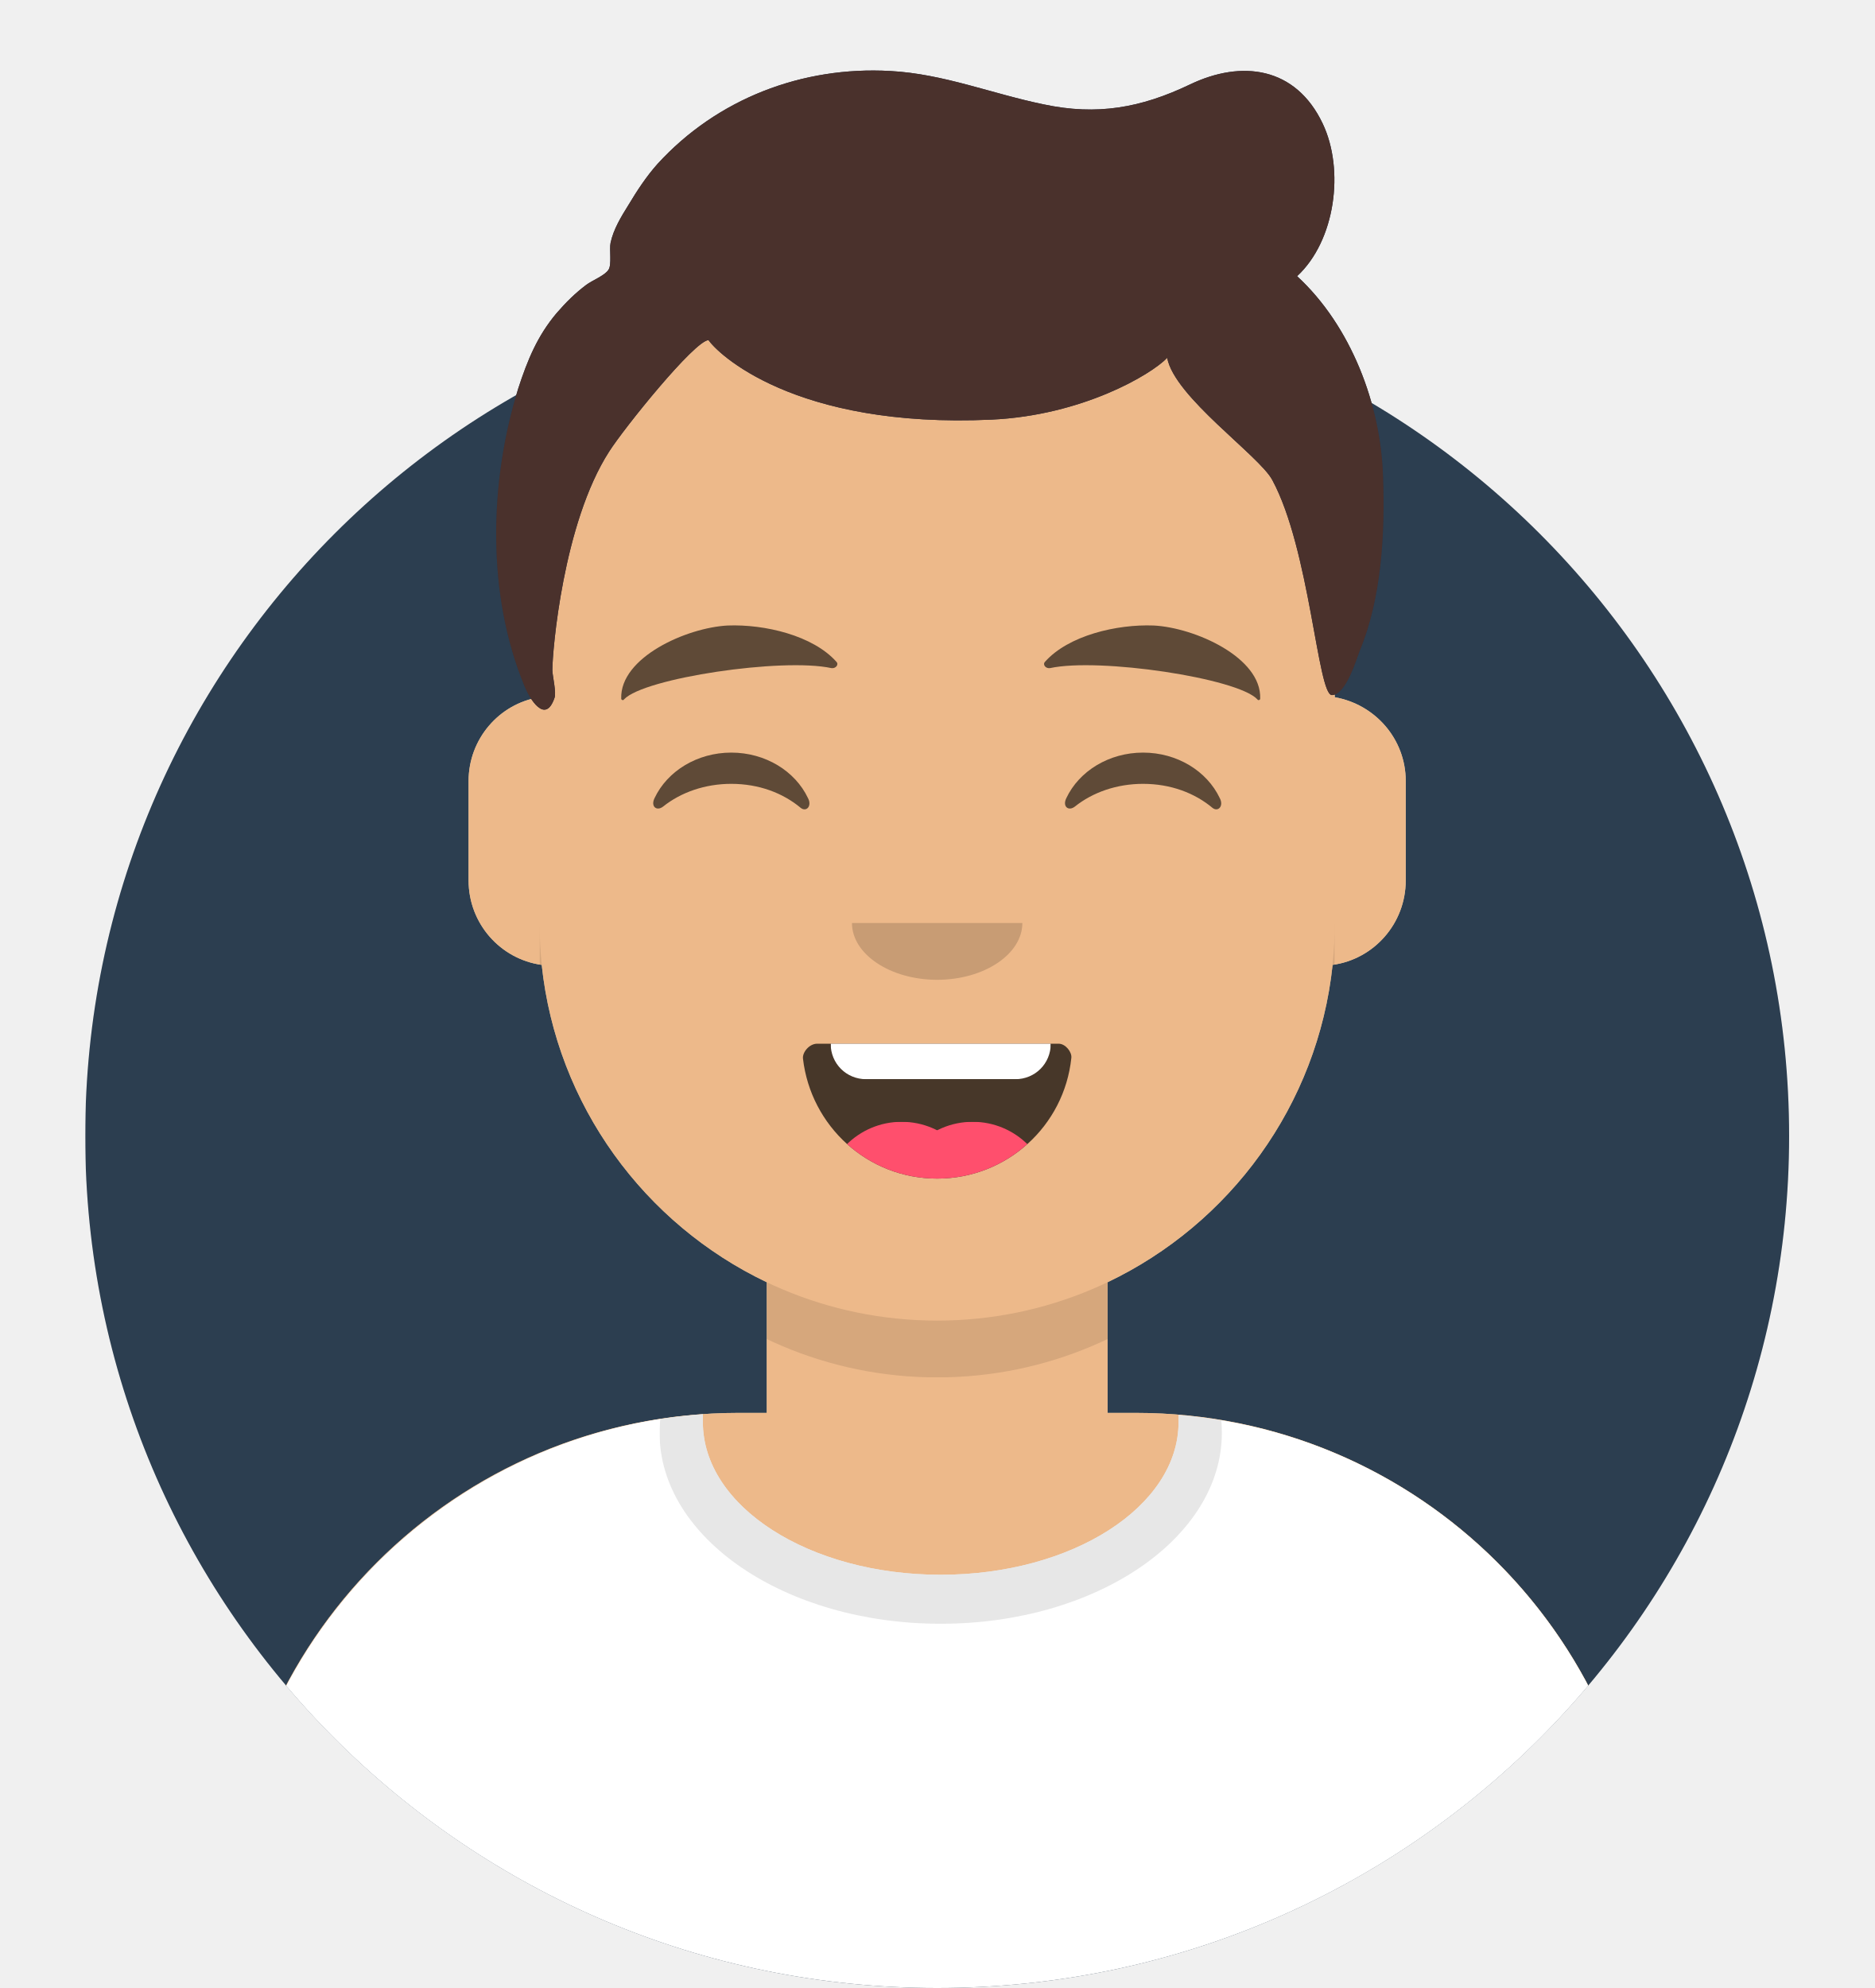
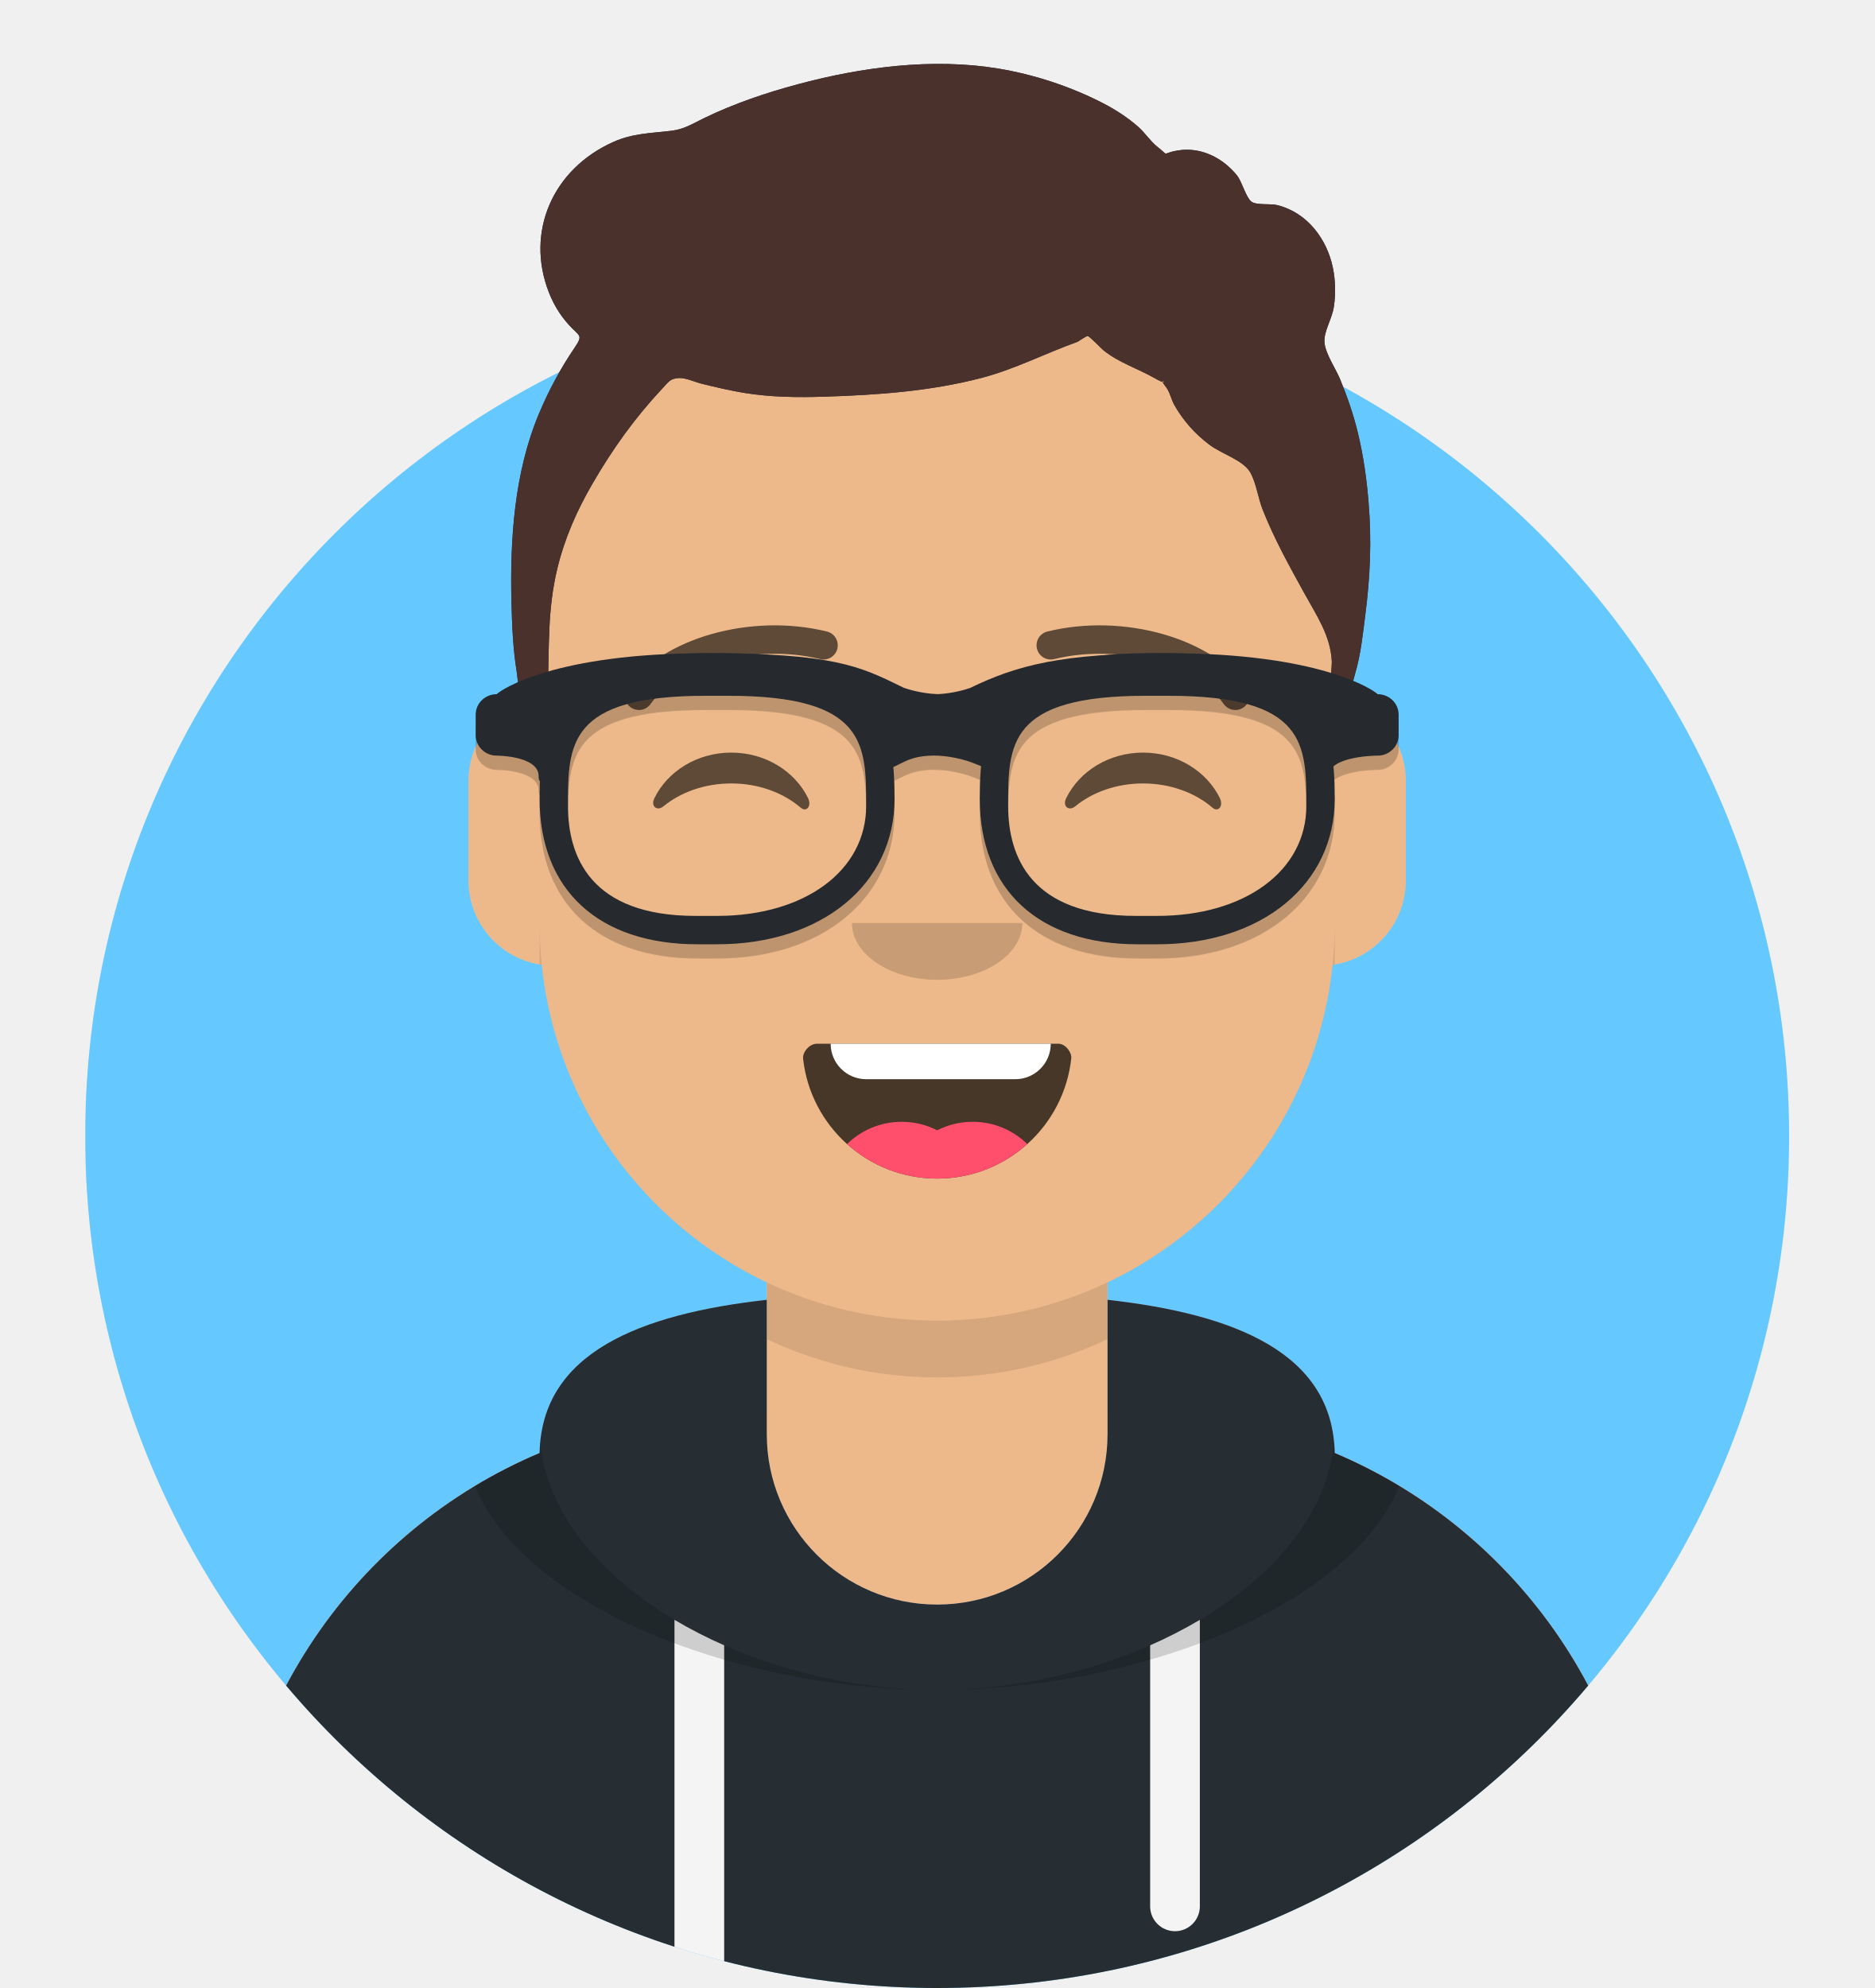
- <svg xmlns="http://www.w3.org/2000/svg" version="1.1" id="Layer_1" x="0px" y="0px" viewBox="0 0 264 280" style="enable-background:new 0 0 264 280;" xml:space="preserve">
-   <style type="text/css">
- 	.st0{fill-rule:evenodd;clip-rule:evenodd;fill:#E6E6E6;}
- 	.st1{filter:url(#Adobe_OpacityMaskFilter);}
- 	.st2{fill-rule:evenodd;clip-rule:evenodd;fill:#FFFFFF;}
- 	.st3{mask:url(#mask-2_1_);}
- 	.st4{fill-rule:evenodd;clip-rule:evenodd;fill:#2C3E50;}
- 	.st5{filter:url(#Adobe_OpacityMaskFilter_1_);}
- 	.st6{mask:url(#mask-4_1_);}
- 	.st7{fill-rule:evenodd;clip-rule:evenodd;fill:#D0C6AC;}
- 	.st8{filter:url(#Adobe_OpacityMaskFilter_2_);}
- 	.st9{mask:url(#mask-6_1_);}
- 	.st10{fill-rule:evenodd;clip-rule:evenodd;fill:#EDB98A;}
- 	.st11{filter:url(#Adobe_OpacityMaskFilter_3_);}
- 	.st12{mask:url(#mask-6_2_);fill-rule:evenodd;clip-rule:evenodd;fill-opacity:0.1;}
- 	.st13{filter:url(#Adobe_OpacityMaskFilter_4_);}
- 	.st14{mask:url(#react-mask-952_1_);}
- 	.st15{filter:url(#Adobe_OpacityMaskFilter_5_);}
- 	.st16{opacity:0.6;mask:url(#react-mask-952_2_);}
- 	.st17{fill-rule:evenodd;clip-rule:evenodd;fill-opacity:0.16;}
- 	.st18{fill-rule:evenodd;clip-rule:evenodd;fill-opacity:0.7;}
- 	.st19{filter:url(#Adobe_OpacityMaskFilter_6_);}
- 	.st20{mask:url(#react-mask-934_1_);fill-rule:evenodd;clip-rule:evenodd;fill:#FFFFFF;}
- 	.st21{filter:url(#Adobe_OpacityMaskFilter_7_);}
- 	.st22{mask:url(#react-mask-934_2_);}
- 	.st23{fill-rule:evenodd;clip-rule:evenodd;fill:#FF4F6D;}
- 	.st24{fill-rule:evenodd;clip-rule:evenodd;fill-opacity:0.6;}
- 	.st25{filter:url(#Adobe_OpacityMaskFilter_8_);}
- 	.st26{mask:url(#react-mask-925_1_);}
- 	.st27{fill-rule:evenodd;clip-rule:evenodd;fill:#28354B;}
- 	.st28{filter:url(#Adobe_OpacityMaskFilter_9_);}
- 	.st29{mask:url(#react-mask-924_1_);}
- 	.st30{fill-rule:evenodd;clip-rule:evenodd;fill:#4A312C;}
- </style>
-   <g>
-     <g transform="translate(-825, -1100)">
+ <svg xmlns="http://www.w3.org/2000/svg" xmlns:xlink="http://www.w3.org/1999/xlink" width="264px" height="280px" viewBox="0 0 264 280" version="1.1">
+   <defs>
+     <circle id="path-1" cx="120" cy="120" r="120" />
+     <path d="M12,160 C12,226.274 65.726,280 132,280 C198.274,280 252,226.274 252,160 L264,160 L264,-1.42108547e-14 L-3.19744231e-14,-1.42108547e-14 L-3.19744231e-14,160 L12,160 Z" id="path-3" />
+     <path d="M124,144.611 L124,163 L128,163 L128,163 C167.765,163 200,195.235 200,235 L200,244 L0,244 L0,235 C-4.86974701e-15,195.235 32.235,163 72,163 L72,163 L76,163 L76,144.611 C58.763,136.422 46.372,119.687 44.305,99.881 C38.48,99.058 34,94.052 34,88 L34,74 C34,68.054 38.325,63.118 44,62.166 L44,56 L44,56 C44,25.072 69.072,5.68137151e-15 100,0 L100,0 L100,0 C130.928,-5.68137151e-15 156,25.072 156,56 L156,62.166 C161.675,63.118 166,68.054 166,74 L166,88 C166,94.052 161.52,99.058 155.695,99.881 C153.628,119.687 141.237,136.422 124,144.611 Z" id="path-5" />
+   </defs>
+   <g id="Avataaar" stroke="none" stroke-width="1" fill="none" fill-rule="evenodd">
+     <g transform="translate(-825, -1100)" id="Avataaar/Circle">
      <g transform="translate(825, 1100)">
-         <g id="Circle" transform="translate(12, 40)">
-           <g id="Circle-Background">
-             <circle class="st0" cx="120" cy="120" r="120" />
-           </g>
-           <defs>
-             <filter id="Adobe_OpacityMaskFilter" filterUnits="userSpaceOnUse" x="0" y="0" width="240" height="240">
-               <feColorMatrix type="matrix" values="1 0 0 0 0  0 1 0 0 0  0 0 1 0 0  0 0 0 1 0" />
-             </filter>
-           </defs>
-           <mask maskUnits="userSpaceOnUse" x="0" y="0" width="240" height="240" id="mask-2_1_">
-             <g class="st1">
-               <circle id="path-1_1_" class="st2" cx="120" cy="120" r="120" />
-             </g>
+         <g id="Circle" stroke-width="1" fill-rule="evenodd" transform="translate(12, 40)">
+           <mask id="mask-2" fill="white">
+             <use xlink:href="#path-1" />
          </mask>
-           <g class="st3">
-             <rect class="st4" width="240" height="240" />
+           <use id="Circle-Background" fill="#E6E6E6" xlink:href="#path-1" />
+           <g id="Color/Palette/Blue-01" mask="url(#mask-2)" fill="#65C9FF">
+             <rect id="🖍Color" x="0" y="0" width="240" height="240" />
          </g>
        </g>
-         <g id="Mask">
- 			</g>
-         <defs>
-           <filter id="Adobe_OpacityMaskFilter_1_" filterUnits="userSpaceOnUse" x="-1" y="0" width="265" height="280">
-             <feColorMatrix type="matrix" values="1 0 0 0 0  0 1 0 0 0  0 0 1 0 0  0 0 0 1 0" />
-           </filter>
-         </defs>
-         <mask maskUnits="userSpaceOnUse" x="-1" y="0" width="265" height="280" id="mask-4_1_">
-           <g class="st5">
-             <path id="path-3_1_" class="st2" d="M12,160c0,66.3,53.7,120,120,120s120-53.7,120-120h12V0H0v160H12z" />
-           </g>
+         <mask id="mask-4" fill="white">
+           <use xlink:href="#path-3" />
        </mask>
-         <g id="Avataaar" class="st6">
+         <g id="Mask" />
+         <g id="Avataaar" stroke-width="1" fill-rule="evenodd" mask="url(#mask-4)">
          <g id="Body" transform="translate(32, 36)">
-             <g>
-               <path class="st7" d="M124,144.6V163h4l0,0c39.8,0,72,32.2,72,72v9H0v-9c0-39.8,32.2-72,72-72l0,0h4v-18.4        c-17.2-8.2-29.6-24.9-31.7-44.7C38.5,99.1,34,94.1,34,88V74c0-5.9,4.3-10.9,10-11.8V56l0,0c0-30.9,25.1-56,56-56l0,0l0,0        c30.9,0,56,25.1,56,56v6.2c5.7,1,10,5.9,10,11.8v14c0,6.1-4.5,11.1-10.3,11.9C153.6,119.7,141.2,136.4,124,144.6z" />
-             </g>
-             <defs>
-               <filter id="Adobe_OpacityMaskFilter_2_" filterUnits="userSpaceOnUse" x="-32" y="0" width="264" height="244">
-                 <feColorMatrix type="matrix" values="1 0 0 0 0  0 1 0 0 0  0 0 1 0 0  0 0 0 1 0" />
-               </filter>
-             </defs>
-             <mask maskUnits="userSpaceOnUse" x="-32" y="0" width="264" height="244" id="mask-6_1_">
-               <g class="st8">
-                 <path id="path-5_1_" class="st2" d="M124,144.6V163h4l0,0c39.8,0,72,32.2,72,72v9H0v-9c0-39.8,32.2-72,72-72l0,0h4v-18.4         c-17.2-8.2-29.6-24.9-31.7-44.7C38.5,99.1,34,94.1,34,88V74c0-5.9,4.3-10.9,10-11.8V56l0,0c0-30.9,25.1-56,56-56l0,0l0,0         c30.9,0,56,25.1,56,56v6.2c5.7,1,10,5.9,10,11.8v14c0,6.1-4.5,11.1-10.3,11.9C153.6,119.7,141.2,136.4,124,144.6z" />
-               </g>
+             <mask id="mask-6" fill="white">
+               <use xlink:href="#path-5" />
            </mask>
-             <g class="st9">
-               <g id="Color" transform="translate(-32, 0)">
-                 <rect class="st10" width="264" height="244" />
+             <use fill="#D0C6AC" xlink:href="#path-5" />
+             <g id="Skin/👶🏽-03-Brown" mask="url(#mask-6)" fill="#EDB98A">
+               <g transform="translate(-32, 0)" id="Color">
+                 <rect x="0" y="0" width="264" height="244" />
              </g>
            </g>
+             <path d="M156,79 L156,102 C156,132.928 130.928,158 100,158 C69.072,158 44,132.928 44,102 L44,79 L44,94 C44,124.928 69.072,150 100,150 C130.928,150 156,124.928 156,94 L156,79 Z" id="Neck-Shadow" fill-opacity="0.1" fill="#000000" mask="url(#mask-6)" />
+           </g>
+           <g id="Clothing/Hoodie" transform="translate(0, 170)">
            <defs>
-               <filter id="Adobe_OpacityMaskFilter_3_" filterUnits="userSpaceOnUse" x="44" y="79" width="112" height="79">
-                 <feColorMatrix type="matrix" values="1 0 0 0 0  0 1 0 0 0  0 0 1 0 0  0 0 0 1 0" />
-               </filter>
+               <path d="M108,13.071 C90.081,15.076 76.28,20.552 76.004,34.645 C50.146,45.568 32,71.165 32,100.999 L32,100.999 L32,110 L232,110 L232,100.999 C232,71.165 213.854,45.568 187.996,34.645 C187.72,20.552 173.919,15.076 156,13.071 L156,32 L156,32 C156,45.255 145.255,56 132,56 L132,56 C118.745,56 108,45.255 108,32 L108,13.071 Z" id="react-path-62" />
            </defs>
-             <mask maskUnits="userSpaceOnUse" x="44" y="79" width="112" height="79" id="mask-6_2_">
-               <g class="st11">
-                 <path id="path-5_2_" class="st2" d="M124,144.6V163h4l0,0c39.8,0,72,32.2,72,72v9H0v-9c0-39.8,32.2-72,72-72l0,0h4v-18.4         c-17.2-8.2-29.6-24.9-31.7-44.7C38.5,99.1,34,94.1,34,88V74c0-5.9,4.3-10.9,10-11.8V56l0,0c0-30.9,25.1-56,56-56l0,0l0,0         c30.9,0,56,25.1,56,56v6.2c5.7,1,10,5.9,10,11.8v14c0,6.1-4.5,11.1-10.3,11.9C153.6,119.7,141.2,136.4,124,144.6z" />
+             <mask id="react-mask-63" fill="white">
+               <use xlink:href="#react-path-62" />
+             </mask>
+             <use id="Hoodie" fill="#B7C1DB" fill-rule="evenodd" xlink:href="#react-path-62" />
+             <g id="Color/Palette/Gray-01" mask="url(#react-mask-63)" fill-rule="evenodd" fill="#262E33">
+               <rect id="🖍Color" x="0" y="0" width="264" height="110" />
+             </g>
+             <path d="M102,61.739 L102,110 L95,110 L95,58.15 C97.204,59.46 99.547,60.661 102,61.739 Z M169,58.15 L169,98.5 C169,100.433 167.433,102 165.5,102 C163.567,102 162,100.433 162,98.5 L162,61.739 C164.453,60.661 166.796,59.46 169,58.15 Z" id="Straps" fill="#F4F4F4" fill-rule="evenodd" mask="url(#react-mask-63)" />
+             <path d="M90.96,12.724 C75.909,15.571 65.5,21.243 65.5,32.308 C65.5,52.02 98.538,68 132,68 C165.462,68 198.5,52.02 198.5,32.308 C198.5,21.243 188.091,15.571 173.04,12.724 C182.125,16.074 188,21.706 188,31.077 C188,51.469 160.179,68 132,68 C103.821,68 76,51.469 76,31.077 C76,21.706 81.875,16.074 90.96,12.724 Z" id="Shadow" fill-opacity="0.16" fill="#000000" fill-rule="evenodd" mask="url(#react-mask-63)" />
+           </g>
+           <g id="Face" transform="translate(76, 82)" fill="#000000">
+             <g id="Mouth/Smile" transform="translate(2, 52)">
+               <defs>
+                 <path d="M35.118,15.128 C36.176,24.62 44.226,32 54,32 C63.804,32 71.874,24.574 72.892,15.04 C72.974,14.273 72.117,13 71.043,13 C56.149,13 44.738,13 37.087,13 C36.007,13 35.012,14.178 35.118,15.128 Z" id="react-path-80" />
+               </defs>
+               <mask id="react-mask-81" fill="white">
+                 <use xlink:href="#react-path-80" />
+               </mask>
+               <use id="Mouth" fill-opacity="0.7" fill="#000000" fill-rule="evenodd" xlink:href="#react-path-80" />
+               <rect id="Teeth" fill="#FFFFFF" fill-rule="evenodd" mask="url(#react-mask-81)" x="39" y="2" width="31" height="16" rx="5" />
+               <g id="Tongue" stroke-width="1" fill-rule="evenodd" mask="url(#react-mask-81)" fill="#FF4F6D">
+                 <g transform="translate(38, 24)">
+                   <circle cx="11" cy="11" r="11" />
+                   <circle cx="21" cy="11" r="11" />
+                 </g>
              </g>
-             </mask>
-             <path id="Neck-Shadow" class="st12" d="M156,79v23c0,30.9-25.1,56-56,56s-56-25.1-56-56V79v15c0,30.9,25.1,56,56,56       s56-25.1,56-56V79z" />
-           </g>
-           <g transform="translate(0, 170)">
-             <g id="Clothes">
-               <path class="st0" d="M166,29.3c37,3,66,34,66,71.8v8.9H32v-8.9C32,63,61.6,31.8,99,29.2c0,0.4,0,0.7,0,1.1        c0,11.9,15,21.5,33.5,21.5S166,42.2,166,30.3C166,30,166,29.6,166,29.3z" />
            </g>
-             <defs>
-               <filter id="Adobe_OpacityMaskFilter_4_" filterUnits="userSpaceOnUse" x="0" y="0" width="264" height="110">
-                 <feColorMatrix type="matrix" values="1 0 0 0 0  0 1 0 0 0  0 0 1 0 0  0 0 0 1 0" />
-               </filter>
-             </defs>
-             <mask maskUnits="userSpaceOnUse" x="0" y="0" width="264" height="110" id="react-mask-952_1_">
-               <g class="st13">
-                 <path id="react-path-951_1_" class="st2" d="M166,29.3c37,3,66,34,66,71.8v8.9H32v-8.9C32,63,61.6,31.8,99,29.2         c0,0.4,0,0.7,0,1.1c0,11.9,15,21.5,33.5,21.5S166,42.2,166,30.3C166,30,166,29.6,166,29.3z" />
-               </g>
-             </mask>
-             <g class="st14">
-               <rect class="st2" width="264" height="110" />
+             <g id="Nose/Default" transform="translate(28, 40)" fill-opacity="0.16">
+               <path d="M16,8 C16,12.418 21.373,16 28,16 L28,16 C34.627,16 40,12.418 40,8" id="Nose" />
            </g>
-             <defs>
-               <filter id="Adobe_OpacityMaskFilter_5_" filterUnits="userSpaceOnUse" x="92.9" y="4.9" width="79.3" height="53.8">
-                 <feColorMatrix type="matrix" values="1 0 0 0 0  0 1 0 0 0  0 0 1 0 0  0 0 0 1 0" />
-               </filter>
-             </defs>
-             <mask maskUnits="userSpaceOnUse" x="92.9" y="4.9" width="79.3" height="53.8" id="react-mask-952_2_">
-               <g class="st15">
-                 <path id="react-path-951_2_" class="st2" d="M166,29.3c37,3,66,34,66,71.8v8.9H32v-8.9C32,63,61.6,31.8,99,29.2         c0,0.4,0,0.7,0,1.1c0,11.9,15,21.5,33.5,21.5S166,42.2,166,30.3C166,30,166,29.6,166,29.3z" />
-               </g>
-             </mask>
-             <g id="Shadowy" class="st16">
-               <g transform="translate(92, 4)">
-                 <ellipse class="st17" cx="40.5" cy="27.8" rx="39.6" ry="26.9" />
+             <g id="Eyes/Happy-😁" transform="translate(0, 8)" fill-opacity="0.6">
+               <path d="M16.16,22.447 C18.007,18.649 22.164,16 26.998,16 C31.814,16 35.959,18.63 37.815,22.407 C38.367,23.529 37.582,24.447 36.791,23.767 C34.34,21.66 30.859,20.344 26.998,20.344 C23.257,20.344 19.874,21.579 17.438,23.572 C16.547,24.3 15.62,23.558 16.16,22.447 Z" id="Squint" />
+               <path d="M74.16,22.447 C76.007,18.649 80.164,16 84.998,16 C89.814,16 93.959,18.63 95.815,22.407 C96.367,23.529 95.582,24.447 94.791,23.767 C92.34,21.66 88.859,20.344 84.998,20.344 C81.257,20.344 77.874,21.579 75.438,23.572 C74.547,24.3 73.62,23.558 74.16,22.447 Z" id="Squint" />
+             </g>
+             <g id="Eyebrow/Outline/Default" fill-opacity="0.6">
+               <g id="I-Browse" transform="translate(12, 6)">
+                 <path d="M3.63,11.159 C7.545,5.65 18.278,2.561 27.523,4.831 C28.596,5.095 29.679,4.439 29.942,3.366 C30.206,2.293 29.55,1.21 28.477,0.947 C17.74,-1.69 5.312,1.887 0.37,8.841 C-0.27,9.742 -0.059,10.99 0.841,11.63 C1.742,12.27 2.99,12.059 3.63,11.159 Z" id="Eyebrow" fill-rule="nonzero" />
+                 <path d="M61.63,11.159 C65.545,5.65 76.278,2.561 85.523,4.831 C86.596,5.095 87.679,4.439 87.942,3.366 C88.206,2.293 87.55,1.21 86.477,0.947 C75.74,-1.69 63.312,1.887 58.37,8.841 C57.73,9.742 57.941,10.99 58.841,11.63 C59.742,12.27 60.99,12.059 61.63,11.159 Z" id="Eyebrow" fill-rule="nonzero" transform="translate(73.00015, 6.039198) scale(-1, 1) translate(-73.00015, -6.039198) " />
              </g>
            </g>
          </g>
-           <g id="Face" transform="translate(76, 82)">
-             <g transform="translate(2, 52)">
-               <g id="Mouth">
-                 <path class="st18" d="M35.1,15.1C36.2,24.6,44.2,32,54,32c9.8,0,17.9-7.4,18.9-17c0.1-0.8-0.8-2-1.8-2c-14.9,0-26.3,0-34,0         C36,13,35,14.2,35.1,15.1z" />
-               </g>
-               <defs>
-                 <filter id="Adobe_OpacityMaskFilter_6_" filterUnits="userSpaceOnUse" x="39" y="2" width="31" height="16">
-                   <feColorMatrix type="matrix" values="1 0 0 0 0  0 1 0 0 0  0 0 1 0 0  0 0 0 1 0" />
-                 </filter>
-               </defs>
-               <mask maskUnits="userSpaceOnUse" x="39" y="2" width="31" height="16" id="react-mask-934_1_">
-                 <g class="st19">
-                   <path id="react-path-933_1_" class="st2" d="M35.1,15.1C36.2,24.6,44.2,32,54,32c9.8,0,17.9-7.4,18.9-17          c0.1-0.8-0.8-2-1.8-2c-14.9,0-26.3,0-34,0C36,13,35,14.2,35.1,15.1z" />
-                 </g>
-               </mask>
-               <path id="Teeth" class="st20" d="M44,2h21c2.8,0,5,2.2,5,5v6c0,2.8-2.2,5-5,5H44c-2.8,0-5-2.2-5-5V7C39,4.2,41.2,2,44,2z" />
-               <defs>
-                 <filter id="Adobe_OpacityMaskFilter_7_" filterUnits="userSpaceOnUse" x="38" y="24" width="32" height="22">
-                   <feColorMatrix type="matrix" values="1 0 0 0 0  0 1 0 0 0  0 0 1 0 0  0 0 0 1 0" />
-                 </filter>
-               </defs>
-               <mask maskUnits="userSpaceOnUse" x="38" y="24" width="32" height="22" id="react-mask-934_2_">
-                 <g class="st21">
-                   <path id="react-path-933_2_" class="st2" d="M35.1,15.1C36.2,24.6,44.2,32,54,32c9.8,0,17.9-7.4,18.9-17          c0.1-0.8-0.8-2-1.8-2c-14.9,0-26.3,0-34,0C36,13,35,14.2,35.1,15.1z" />
-                 </g>
-               </mask>
-               <g id="Tongue" class="st22">
-                 <g transform="translate(38, 24)">
-                   <circle class="st23" cx="11" cy="11" r="11" />
-                   <circle class="st23" cx="21" cy="11" r="11" />
-                 </g>
-               </g>
-             </g>
-             <g transform="translate(28, 40)">
-               <path id="Nose" class="st17" d="M16,8c0,4.4,5.4,8,12,8l0,0c6.6,0,12-3.6,12-8" />
-             </g>
-             <g transform="translate(0, 8)">
-               <path id="Squint" class="st24" d="M16.2,22.4C18,18.6,22.2,16,27,16c4.8,0,9,2.6,10.8,6.4c0.6,1.1-0.2,2-1,1.4        c-2.5-2.1-5.9-3.4-9.8-3.4c-3.7,0-7.1,1.2-9.6,3.2C16.5,24.3,15.6,23.6,16.2,22.4z" />
-               <path class="st24" d="M74.2,22.4C76,18.6,80.2,16,85,16c4.8,0,9,2.6,10.8,6.4c0.6,1.1-0.2,2-1,1.4c-2.5-2.1-5.9-3.4-9.8-3.4        c-3.7,0-7.1,1.2-9.6,3.2C74.5,24.3,73.6,23.6,74.2,22.4z" />
-             </g>
-             <g>
-               <path id="Eyebrow" class="st24" d="M26.5,6.1c-5.8,0.3-15.2,4.5-15,10.3c0,0.2,0.3,0.3,0.4,0.1c2.8-3,22.3-5.9,29.2-4.4        c0.6,0.1,1.1-0.5,0.7-0.9C38.5,7.5,31.7,5.9,26.5,6.1" />
-               <path class="st24" d="M86.5,6.1c5.8,0.3,15.2,4.5,15,10.3c0,0.2-0.3,0.3-0.4,0.1c-2.8-3-22.3-5.9-29.2-4.4        c-0.6,0.1-1.1-0.5-0.7-0.9C74.5,7.5,81.3,5.9,86.5,6.1" />
-             </g>
-           </g>
-           <g id="Top">
+           <g id="Top" stroke-width="1" fill-rule="evenodd">
            <defs>
-               <filter id="Adobe_OpacityMaskFilter_8_" filterUnits="userSpaceOnUse" x="-1" y="0" width="264" height="280">
-                 <feColorMatrix type="matrix" values="1 0 0 0 0  0 1 0 0 0  0 0 1 0 0  0 0 0 1 0" />
+               <rect id="react-path-134" x="0" y="0" width="264" height="280" />
+               <path d="M94.252,52.022 C94.375,51.968 94.07,51.947 93.336,51.96 C94.228,51.958 94.533,51.979 94.252,52.022 M86.117,36.302 C86.115,36.282 86.134,36.453 86.117,36.302 M193.765,70.766 C193.501,67.449 193.033,64.152 192.247,60.911 C191.622,58.335 190.769,55.878 189.76,53.42 C189.151,51.935 187.728,49.896 187.56,48.294 C187.395,46.717 188.627,44.969 188.889,43.132 C189.144,41.345 189.101,39.465 188.734,37.694 C187.901,33.671 185.14,29.93 180.877,28.881 C179.925,28.647 177.913,28.936 177.241,28.382 C176.47,27.746 175.933,25.581 175.235,24.712 C173.244,22.236 170.14,20.642 166.866,21.198 C164.455,21.607 165.839,22.105 164.032,20.686 C163.027,19.898 162.276,18.693 161.3,17.839 C159.833,16.556 158.15,15.458 156.408,14.557 C151.851,12.199 146.654,10.485 141.564,9.649 C132.279,8.125 122.369,9.454 113.369,11.869 C108.89,13.07 104.382,14.595 100.222,16.612 C98.439,17.476 97.409,18.194 95.549,18.42 C92.621,18.777 90.14,18.759 87.366,20.001 C78.83,23.823 74.985,32.69 78.307,41.175 C78.975,42.882 79.88,44.38 81.127,45.759 C82.647,47.439 83.198,47.109 81.888,49.041 C79.929,51.931 78.278,55.013 76.933,58.213 C73.404,66.615 72.814,76.077 73.044,85.037 C73.124,88.174 73.259,91.35 73.753,94.456 C73.967,95.801 74.027,98.329 75.035,99.327 C75.547,99.833 76.276,100.115 77.004,99.914 C78.713,99.44 78.125,98.179 78.165,97.008 C78.365,91.124 78.095,85.919 79.494,80.106 C80.528,75.812 82.25,71.911 84.483,68.071 C87.321,63.187 90.386,58.898 94.29,54.716 C95.207,53.732 95.408,53.315 96.639,53.244 C97.571,53.19 98.934,53.828 99.84,54.049 C101.838,54.536 103.839,55.017 105.873,55.345 C109.613,55.948 113.317,55.989 117.09,55.87 C124.516,55.638 131.975,55.117 139.175,53.247 C143.957,52.005 148.197,49.776 152.777,48.142 C152.859,48.113 154.007,47.295 154.208,47.328 C154.489,47.375 156.185,49.154 156.471,49.378 C158.697,51.124 161.138,51.857 163.541,53.208 C166.505,54.875 163.635,52.49 165.269,54.567 C165.746,55.172 165.99,56.293 166.372,56.978 C167.588,59.161 169.28,61.08 171.303,62.602 C173.258,64.073 176.196,64.783 177.193,66.697 C177.962,68.174 178.221,70.181 178.841,71.758 C180.469,75.893 182.618,79.749 184.767,83.644 C186.499,86.783 188.392,89.525 188.585,93.112 C188.652,94.36 187.464,101.849 190.358,99.572 C190.787,99.234 191.711,95.416 191.901,94.768 C192.673,92.135 192.947,89.387 193.296,86.682 C193.99,81.302 194.219,76.184 193.765,70.766" id="react-path-133" />
+               <filter x="-0.8%" y="-2.0%" width="101.5%" height="108.0%" filterUnits="objectBoundingBox" id="react-filter-130">
+                 <feOffset dx="0" dy="2" in="SourceAlpha" result="shadowOffsetOuter1" />
+                 <feColorMatrix values="0 0 0 0 0   0 0 0 0 0   0 0 0 0 0  0 0 0 0.16 0" type="matrix" in="shadowOffsetOuter1" result="shadowMatrixOuter1" />
+                 <feMerge>
+                   <feMergeNode in="shadowMatrixOuter1" />
+                   <feMergeNode in="SourceGraphic" />
+                 </feMerge>
              </filter>
            </defs>
-             <mask maskUnits="userSpaceOnUse" x="-1" y="0" width="264" height="280" id="react-mask-925_1_">
-               <g class="st25">
-                 <rect id="react-path-927_1_" class="st2" width="264" height="280" />
-               </g>
+             <mask id="react-mask-132" fill="white">
+               <use xlink:href="#react-path-134" />
            </mask>
-             <g class="st26">
+             <g id="Mask" />
+             <g id="Top/Short-Hair/Short-Curly" mask="url(#react-mask-132)">
              <g transform="translate(-1, 0)">
-                 <g id="Short-Hair">
-                   <path class="st27" d="M183.7,38.9c5.4-5,6.7-15,3.6-21.5c-3.8-8-11.4-9-18.7-5.5c-6.9,3.3-13.1,4.4-20.6,2.8          c-7.3-1.5-14.1-4.3-21.6-4.7C114,9.3,102,13.9,93.6,23.1c-1.6,1.8-2.9,3.8-4.1,5.8c-1,1.6-2.1,3.4-2.5,5.3          c-0.2,0.9,0.2,3.1-0.3,3.8c-0.5,0.8-2.3,1.5-3.1,2.1c-1.6,1.2-2.9,2.5-4.2,4c-2.7,3.2-4.1,6.6-5.4,10.6          c-4.1,13.2-4.5,29,0.9,42c0.7,1.7,2.9,5.4,4.2,1.6c0.3-0.7-0.3-3.2-0.3-3.9c0-2.7,1.5-20.7,8-30.8c2.1-3.3,12-15.6,14-15.7          c1.1,1.7,11.9,12.5,39.9,11.2c12.7-0.6,22.4-6.3,24.7-8.7c1,5.5,13,13.8,14.8,17.2c5.3,9.8,6.4,30.3,8.4,30.3          s3.5-5.2,3.9-6.2c3.1-7.4,3.6-16.6,3.3-24.6C195.5,57,191.3,45.9,183.7,38.9z" />
+                 <mask id="react-mask-131" fill="white">
+                   <use xlink:href="#react-path-133" />
+                 </mask>
+                 <use id="Short-Hair" stroke="none" fill="#28354B" fill-rule="evenodd" xlink:href="#react-path-133" />
+                 <g id="Skin/👶🏽-03-Brown" mask="url(#react-mask-131)" fill="#4A312C">
+                   <g transform="translate(0, 0) " id="Color">
+                     <rect x="0" y="0" width="264" height="280" />
+                   </g>
                </g>
-                 <defs>
-                   <filter id="Adobe_OpacityMaskFilter_9_" filterUnits="userSpaceOnUse" x="0" y="0" width="264" height="280">
-                     <feColorMatrix type="matrix" values="1 0 0 0 0  0 1 0 0 0  0 0 1 0 0  0 0 0 1 0" />
-                   </filter>
-                 </defs>
-                 <mask maskUnits="userSpaceOnUse" x="0" y="0" width="264" height="280" id="react-mask-924_1_">
-                   <g class="st28">
-                     <path id="react-path-926_1_" class="st2" d="M183.7,38.9c5.4-5,6.7-15,3.6-21.5c-3.8-8-11.4-9-18.7-5.5           c-6.9,3.3-13.1,4.4-20.6,2.8c-7.3-1.5-14.1-4.3-21.6-4.7C114,9.3,102,13.9,93.6,23.1c-1.6,1.8-2.9,3.8-4.1,5.8           c-1,1.6-2.1,3.4-2.5,5.3c-0.2,0.9,0.2,3.1-0.3,3.8c-0.5,0.8-2.3,1.5-3.1,2.1c-1.6,1.2-2.9,2.5-4.2,4           c-2.7,3.2-4.1,6.6-5.4,10.6c-4.1,13.2-4.5,29,0.9,42c0.7,1.7,2.9,5.4,4.2,1.6c0.3-0.7-0.3-3.2-0.3-3.9           c0-2.7,1.5-20.7,8-30.8c2.1-3.3,12-15.6,14-15.7c1.1,1.7,11.9,12.5,39.9,11.2c12.7-0.6,22.4-6.3,24.7-8.7           c1,5.5,13,13.8,14.8,17.2c5.3,9.8,6.4,30.3,8.4,30.3s3.5-5.2,3.9-6.2c3.1-7.4,3.6-16.6,3.3-24.6           C195.5,57,191.3,45.9,183.7,38.9z" />
-                   </g>
-                 </mask>
-                 <g class="st29">
-                   <g transform="translate(0, 0) ">
-                     <rect class="st30" width="264" height="280" />
+                 <g id="Top/_Resources/Prescription-02" fill="none" transform="translate(62, 85)" stroke-width="1">
+                   <defs>
+                     <filter x="-0.8%" y="-2.4%" width="101.5%" height="109.8%" filterUnits="objectBoundingBox" id="react-filter-135">
+                       <feOffset dx="0" dy="2" in="SourceAlpha" result="shadowOffsetOuter1" />
+                       <feColorMatrix values="0 0 0 0 0   0 0 0 0 0   0 0 0 0 0  0 0 0 0.2 0" type="matrix" in="shadowOffsetOuter1" result="shadowMatrixOuter1" />
+                       <feMerge>
+                         <feMergeNode in="shadowMatrixOuter1" />
+                         <feMergeNode in="SourceGraphic" />
+                       </feMerge>
+                     </filter>
+                   </defs>
+                   <g id="Wayfarers" filter="url(#react-filter-135)" transform="translate(6, 7)" fill="#252C2F">
+                     <path d="M34,41 L31.242,41 C17.315,41 9,33.336 9,20.5 C9,10.127 10.817,0 32.53,0 L35.47,0 C57.183,0 59,10.127 59,20.5 C59,32.569 48.721,41 34,41 Z M32.385,6 C13,6 13,12.841 13,21.502 C13,28.572 16.116,37 30.971,37 L34,37 C46.365,37 55,30.627 55,21.502 C55,12.841 55,6 35.615,6 L32.385,6 Z" id="Left" fill-rule="nonzero" />
+                     <path d="M96,41 L93.242,41 C79.315,41 71,33.336 71,20.5 C71,10.127 72.817,0 94.53,0 L97.47,0 C119.183,0 121,10.127 121,20.5 C121,32.569 110.721,41 96,41 Z M94.385,6 C75,6 75,12.841 75,21.502 C75,28.572 78.119,37 92.971,37 L96,37 C108.365,37 117,30.627 117,21.502 C117,12.841 117,6 97.615,6 L94.385,6 Z" id="Right" fill-rule="nonzero" />
+                     <path d="M2.955,5.772 C3.646,5.096 11.21,0 32.5,0 C50.351,0 54.13,1.853 59.85,4.652 L60.269,4.859 C60.667,4.999 62.7,5.69 65.079,5.766 C67.246,5.673 69.1,5.085 69.642,4.897 C76.17,1.722 82.561,0 97.5,0 C118.79,0 126.354,5.096 127.045,5.772 C128.679,5.772 130,7.062 130,8.657 L130,11.543 C130,13.139 128.679,14.429 127.045,14.429 C127.045,14.429 120.144,14.429 120.144,17.315 C120.144,20.2 118.182,13.139 118.182,11.543 L118.182,8.732 C114.579,7.353 108.128,4.786 97.5,4.786 C85.658,4.786 79.761,6.886 74.702,8.971 L74.759,9.108 L74.756,11.094 L72.539,16.444 L69.8,15.361 C69.556,15.264 69.028,15.09 68.296,14.91 C66.256,14.407 64.159,14.254 62.304,14.634 C61.624,14.774 60.992,14.984 60.413,15.267 L57.77,16.558 L55.127,11.396 L55.244,9.102 L55.325,8.907 C50.962,6.874 46.939,4.786 32.5,4.786 C21.872,4.786 15.422,7.352 11.818,8.731 L11.818,11.543 C11.818,13.139 8.864,20.2 8.864,17.315 C8.864,14.429 2.955,14.429 2.955,14.429 C1.324,14.429 0,13.139 0,11.543 L0,8.657 C0,7.062 1.324,5.772 2.955,5.772 Z" id="Stuff" fill-rule="nonzero" />
                  </g>
                </g>
              </g>
            </g>
          </g>
        </g>
      </g>
    </g>
  </g>
</svg>
